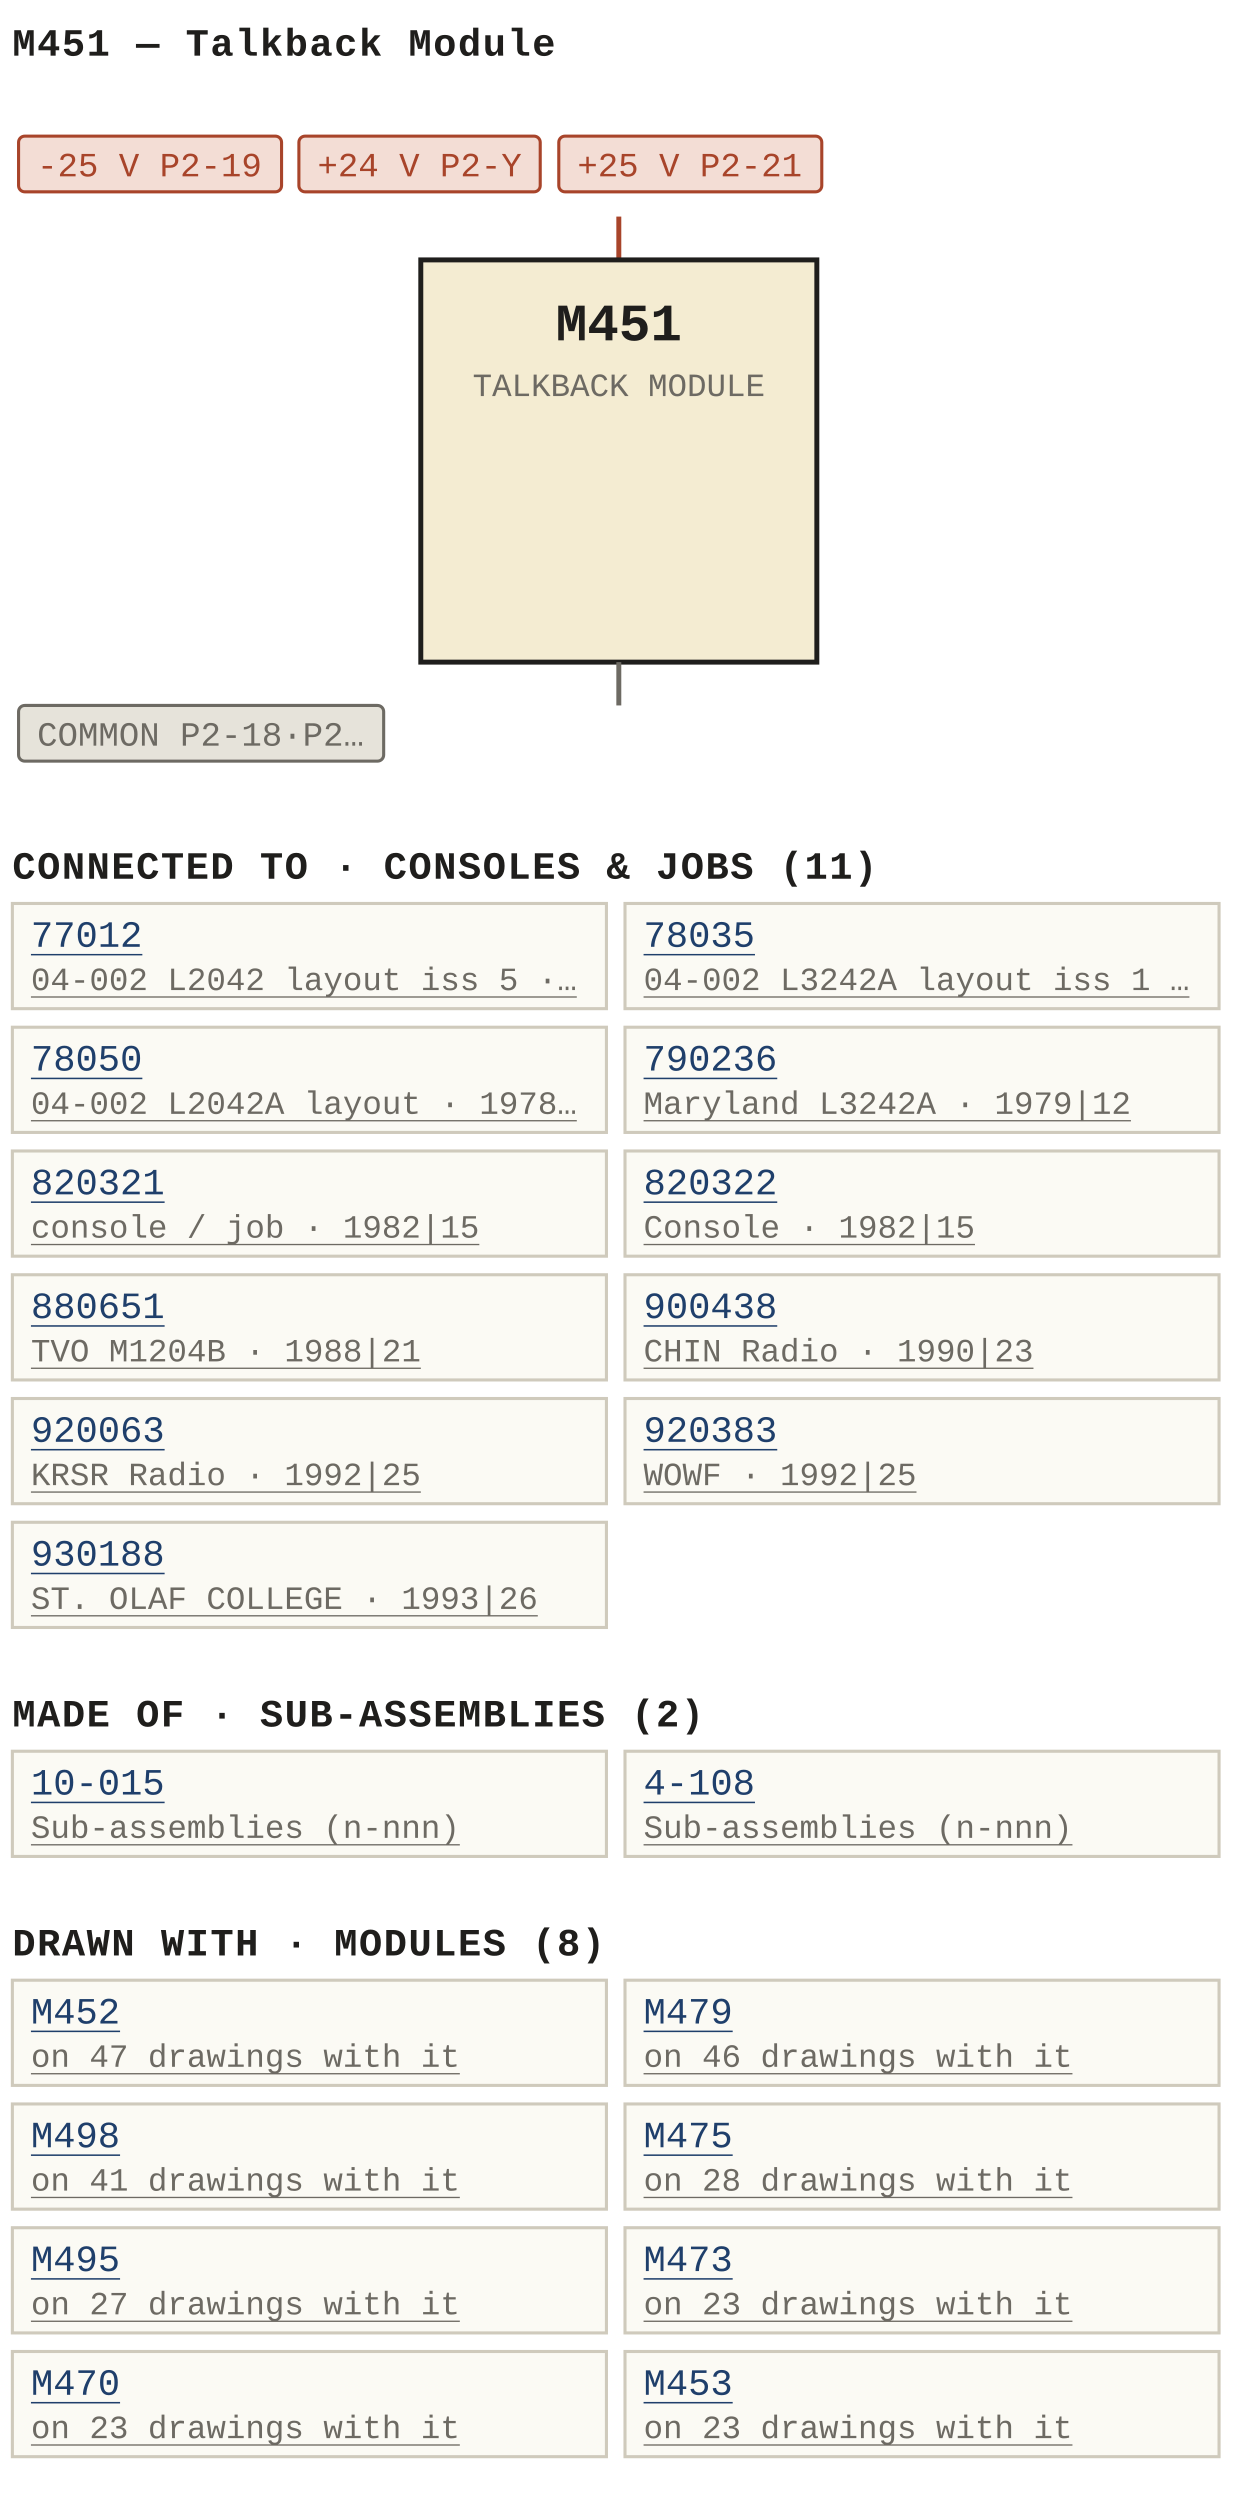
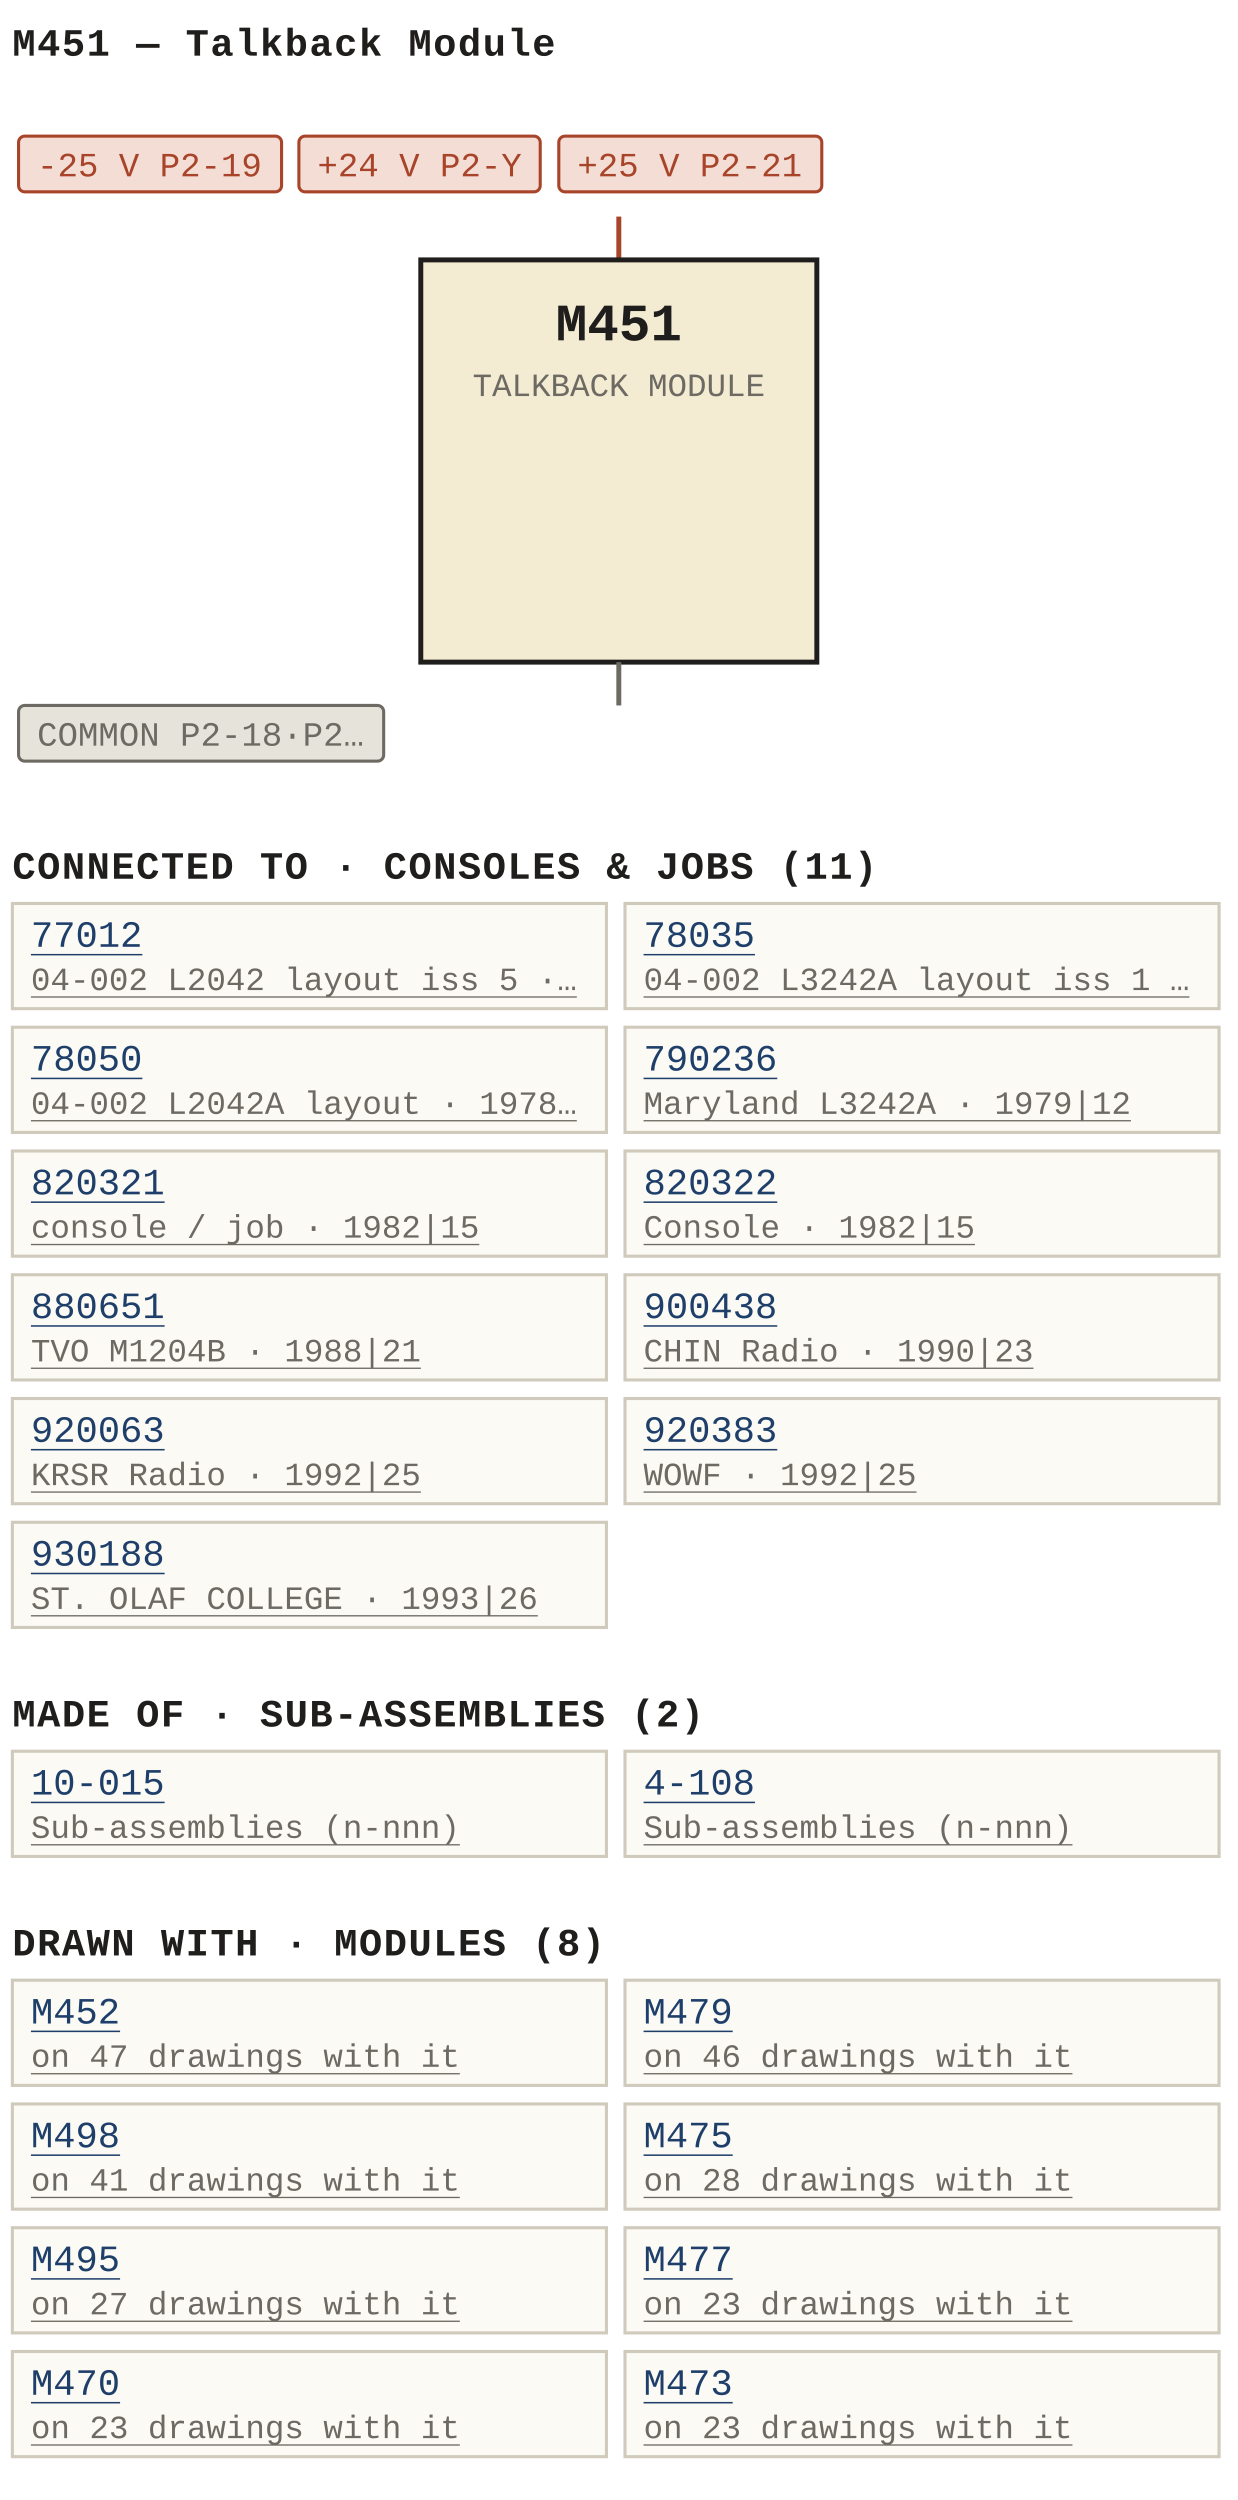
<svg xmlns="http://www.w3.org/2000/svg" class="wp" viewBox="0 0 400 808" width="400" height="808" role="img" aria-label="M451 connections" style="width:100%;max-width:500px;height:auto;background:#fbfaf4">
  <style>.wp text{font-family:"Courier Prime","Courier New",Courier,monospace;fill:#1f1e1c;font-size:12px} .wp .f{fill:#6d6a63;font-size:10.5px} .wp .h{font-size:12.5px;font-weight:700;letter-spacing:.04em} .wp .b{font-size:17px;font-weight:700} .wp a text{fill:#1f3f6b;text-decoration:underline} .wp a:hover rect{fill:#efe9d2}</style>
  <text x="4" y="18" class="h">M451 — Talkback Module</text>
  <rect x="6" y="44" width="85" height="18" rx="2" fill="#f3ddd5" stroke="#a8442a" />
  <text x="12" y="57" style="font-size:11px;fill:#a8442a">-25 V P2-19</text>
  <rect x="96.6" y="44" width="78" height="18" rx="2" fill="#f3ddd5" stroke="#a8442a" />
  <text x="102.6" y="57" style="font-size:11px;fill:#a8442a">+24 V P2-Y</text>
  <rect x="180.6" y="44" width="85" height="18" rx="2" fill="#f3ddd5" stroke="#a8442a" />
  <text x="186.6" y="57" style="font-size:11px;fill:#a8442a">+25 V P2-21</text>
  <line x1="200.0" y1="70" x2="200.0" y2="84" stroke="#a8442a" stroke-width="1.6" />
  <rect x="136" y="84" width="128" height="130" fill="#f4ecd2" stroke="#1f1e1c" stroke-width="1.6" />
  <text x="200.0" y="110" class="b" text-anchor="middle">M451</text>
  <text x="200.0" y="128" class="f" text-anchor="middle">TALKBACK MODULE</text>
  <line x1="200.0" y1="214" x2="200.0" y2="228" stroke="#6d6a63" stroke-width="1.6" />
  <rect x="6" y="228" width="118" height="18" rx="2" fill="#e6e3da" stroke="#6d6a63" />
  <text x="12" y="241" style="font-size:11px;fill:#6d6a63">COMMON P2-18·P2…</text>
  <text x="4" y="284" class="h">CONNECTED TO · CONSOLES &amp; JOBS (11)</text>
  <a href="../../PAGES/Job-77012.html">
    <rect x="4" y="292" width="192" height="34" fill="#fbfaf4" stroke="#cfcabc" />
    <text x="10" y="306">77012</text>
    <text x="10" y="320" class="f">04-002 L2042 layout iss 5 ·…</text>
  </a>
  <a href="../../PAGES/Job-78035.html">
    <rect x="202" y="292" width="192" height="34" fill="#fbfaf4" stroke="#cfcabc" />
    <text x="208" y="306">78035</text>
    <text x="208" y="320" class="f">04-002 L3242A layout iss 1 …</text>
  </a>
  <a href="../../PAGES/Job-78050.html">
    <rect x="4" y="332" width="192" height="34" fill="#fbfaf4" stroke="#cfcabc" />
    <text x="10" y="346">78050</text>
    <text x="10" y="360" class="f">04-002 L2042A layout · 1978…</text>
  </a>
  <a href="../../PAGES/Job-790236.html">
    <rect x="202" y="332" width="192" height="34" fill="#fbfaf4" stroke="#cfcabc" />
    <text x="208" y="346">790236</text>
    <text x="208" y="360" class="f">Maryland L3242A · 1979|12</text>
  </a>
  <a href="../../PAGES/Job-820321.html">
    <rect x="4" y="372" width="192" height="34" fill="#fbfaf4" stroke="#cfcabc" />
    <text x="10" y="386">820321</text>
    <text x="10" y="400" class="f">console / job · 1982|15</text>
  </a>
  <a href="../../PAGES/Job-820322.html">
    <rect x="202" y="372" width="192" height="34" fill="#fbfaf4" stroke="#cfcabc" />
    <text x="208" y="386">820322</text>
    <text x="208" y="400" class="f">Console · 1982|15</text>
  </a>
  <a href="../../PAGES/Job-880651.html">
    <rect x="4" y="412" width="192" height="34" fill="#fbfaf4" stroke="#cfcabc" />
    <text x="10" y="426">880651</text>
    <text x="10" y="440" class="f">TVO M1204B · 1988|21</text>
  </a>
  <a href="../../PAGES/Job-900438.html">
    <rect x="202" y="412" width="192" height="34" fill="#fbfaf4" stroke="#cfcabc" />
    <text x="208" y="426">900438</text>
    <text x="208" y="440" class="f">CHIN Radio · 1990|23</text>
  </a>
  <a href="../../PAGES/Job-920063.html">
    <rect x="4" y="452" width="192" height="34" fill="#fbfaf4" stroke="#cfcabc" />
    <text x="10" y="466">920063</text>
    <text x="10" y="480" class="f">KRSR Radio · 1992|25</text>
  </a>
  <a href="../../PAGES/Job-920383.html">
    <rect x="202" y="452" width="192" height="34" fill="#fbfaf4" stroke="#cfcabc" />
    <text x="208" y="466">920383</text>
    <text x="208" y="480" class="f">WOWF · 1992|25</text>
  </a>
  <a href="../../PAGES/Job-930188.html">
    <rect x="4" y="492" width="192" height="34" fill="#fbfaf4" stroke="#cfcabc" />
    <text x="10" y="506">930188</text>
    <text x="10" y="520" class="f">ST. OLAF COLLEGE · 1993|26</text>
  </a>
  <text x="4" y="558" class="h">MADE OF · SUB-ASSEMBLIES (2)</text>
  <a href="../../PAGES/Register-Sub-assemblies-n-nnn.html#10-015">
    <rect x="4" y="566" width="192" height="34" fill="#fbfaf4" stroke="#cfcabc" />
    <text x="10" y="580">10-015</text>
    <text x="10" y="594" class="f">Sub-assemblies (n-nnn)</text>
  </a>
  <a href="../../PAGES/Register-Sub-assemblies-n-nnn.html#4-108">
    <rect x="202" y="566" width="192" height="34" fill="#fbfaf4" stroke="#cfcabc" />
    <text x="208" y="580">4-108</text>
    <text x="208" y="594" class="f">Sub-assemblies (n-nnn)</text>
  </a>
  <text x="4" y="632" class="h">DRAWN WITH · MODULES (8)</text>
  <a href="../../PAGES/M452.html">
    <rect x="4" y="640" width="192" height="34" fill="#fbfaf4" stroke="#cfcabc" />
    <text x="10" y="654">M452</text>
    <text x="10" y="668" class="f">on 47 drawings with it</text>
  </a>
  <a href="../../PAGES/M479.html">
    <rect x="202" y="640" width="192" height="34" fill="#fbfaf4" stroke="#cfcabc" />
    <text x="208" y="654">M479</text>
    <text x="208" y="668" class="f">on 46 drawings with it</text>
  </a>
  <a href="../../PAGES/M498.html">
    <rect x="4" y="680" width="192" height="34" fill="#fbfaf4" stroke="#cfcabc" />
    <text x="10" y="694">M498</text>
    <text x="10" y="708" class="f">on 41 drawings with it</text>
  </a>
  <a href="../../PAGES/M475.html">
    <rect x="202" y="680" width="192" height="34" fill="#fbfaf4" stroke="#cfcabc" />
    <text x="208" y="694">M475</text>
    <text x="208" y="708" class="f">on 28 drawings with it</text>
  </a>
  <a href="../../PAGES/M495.html">
    <rect x="4" y="720" width="192" height="34" fill="#fbfaf4" stroke="#cfcabc" />
    <text x="10" y="734">M495</text>
    <text x="10" y="748" class="f">on 27 drawings with it</text>
  </a>
-   <a href="../../PAGES/M473.html">
+   <a href="../../PAGES/M477.html">
    <rect x="202" y="720" width="192" height="34" fill="#fbfaf4" stroke="#cfcabc" />
-     <text x="208" y="734">M473</text>
+     <text x="208" y="734">M477</text>
    <text x="208" y="748" class="f">on 23 drawings with it</text>
  </a>
  <a href="../../PAGES/M470.html">
    <rect x="4" y="760" width="192" height="34" fill="#fbfaf4" stroke="#cfcabc" />
    <text x="10" y="774">M470</text>
    <text x="10" y="788" class="f">on 23 drawings with it</text>
  </a>
-   <a href="../../PAGES/M453.html">
+   <a href="../../PAGES/M473.html">
    <rect x="202" y="760" width="192" height="34" fill="#fbfaf4" stroke="#cfcabc" />
-     <text x="208" y="774">M453</text>
+     <text x="208" y="774">M473</text>
    <text x="208" y="788" class="f">on 23 drawings with it</text>
  </a>
</svg>
